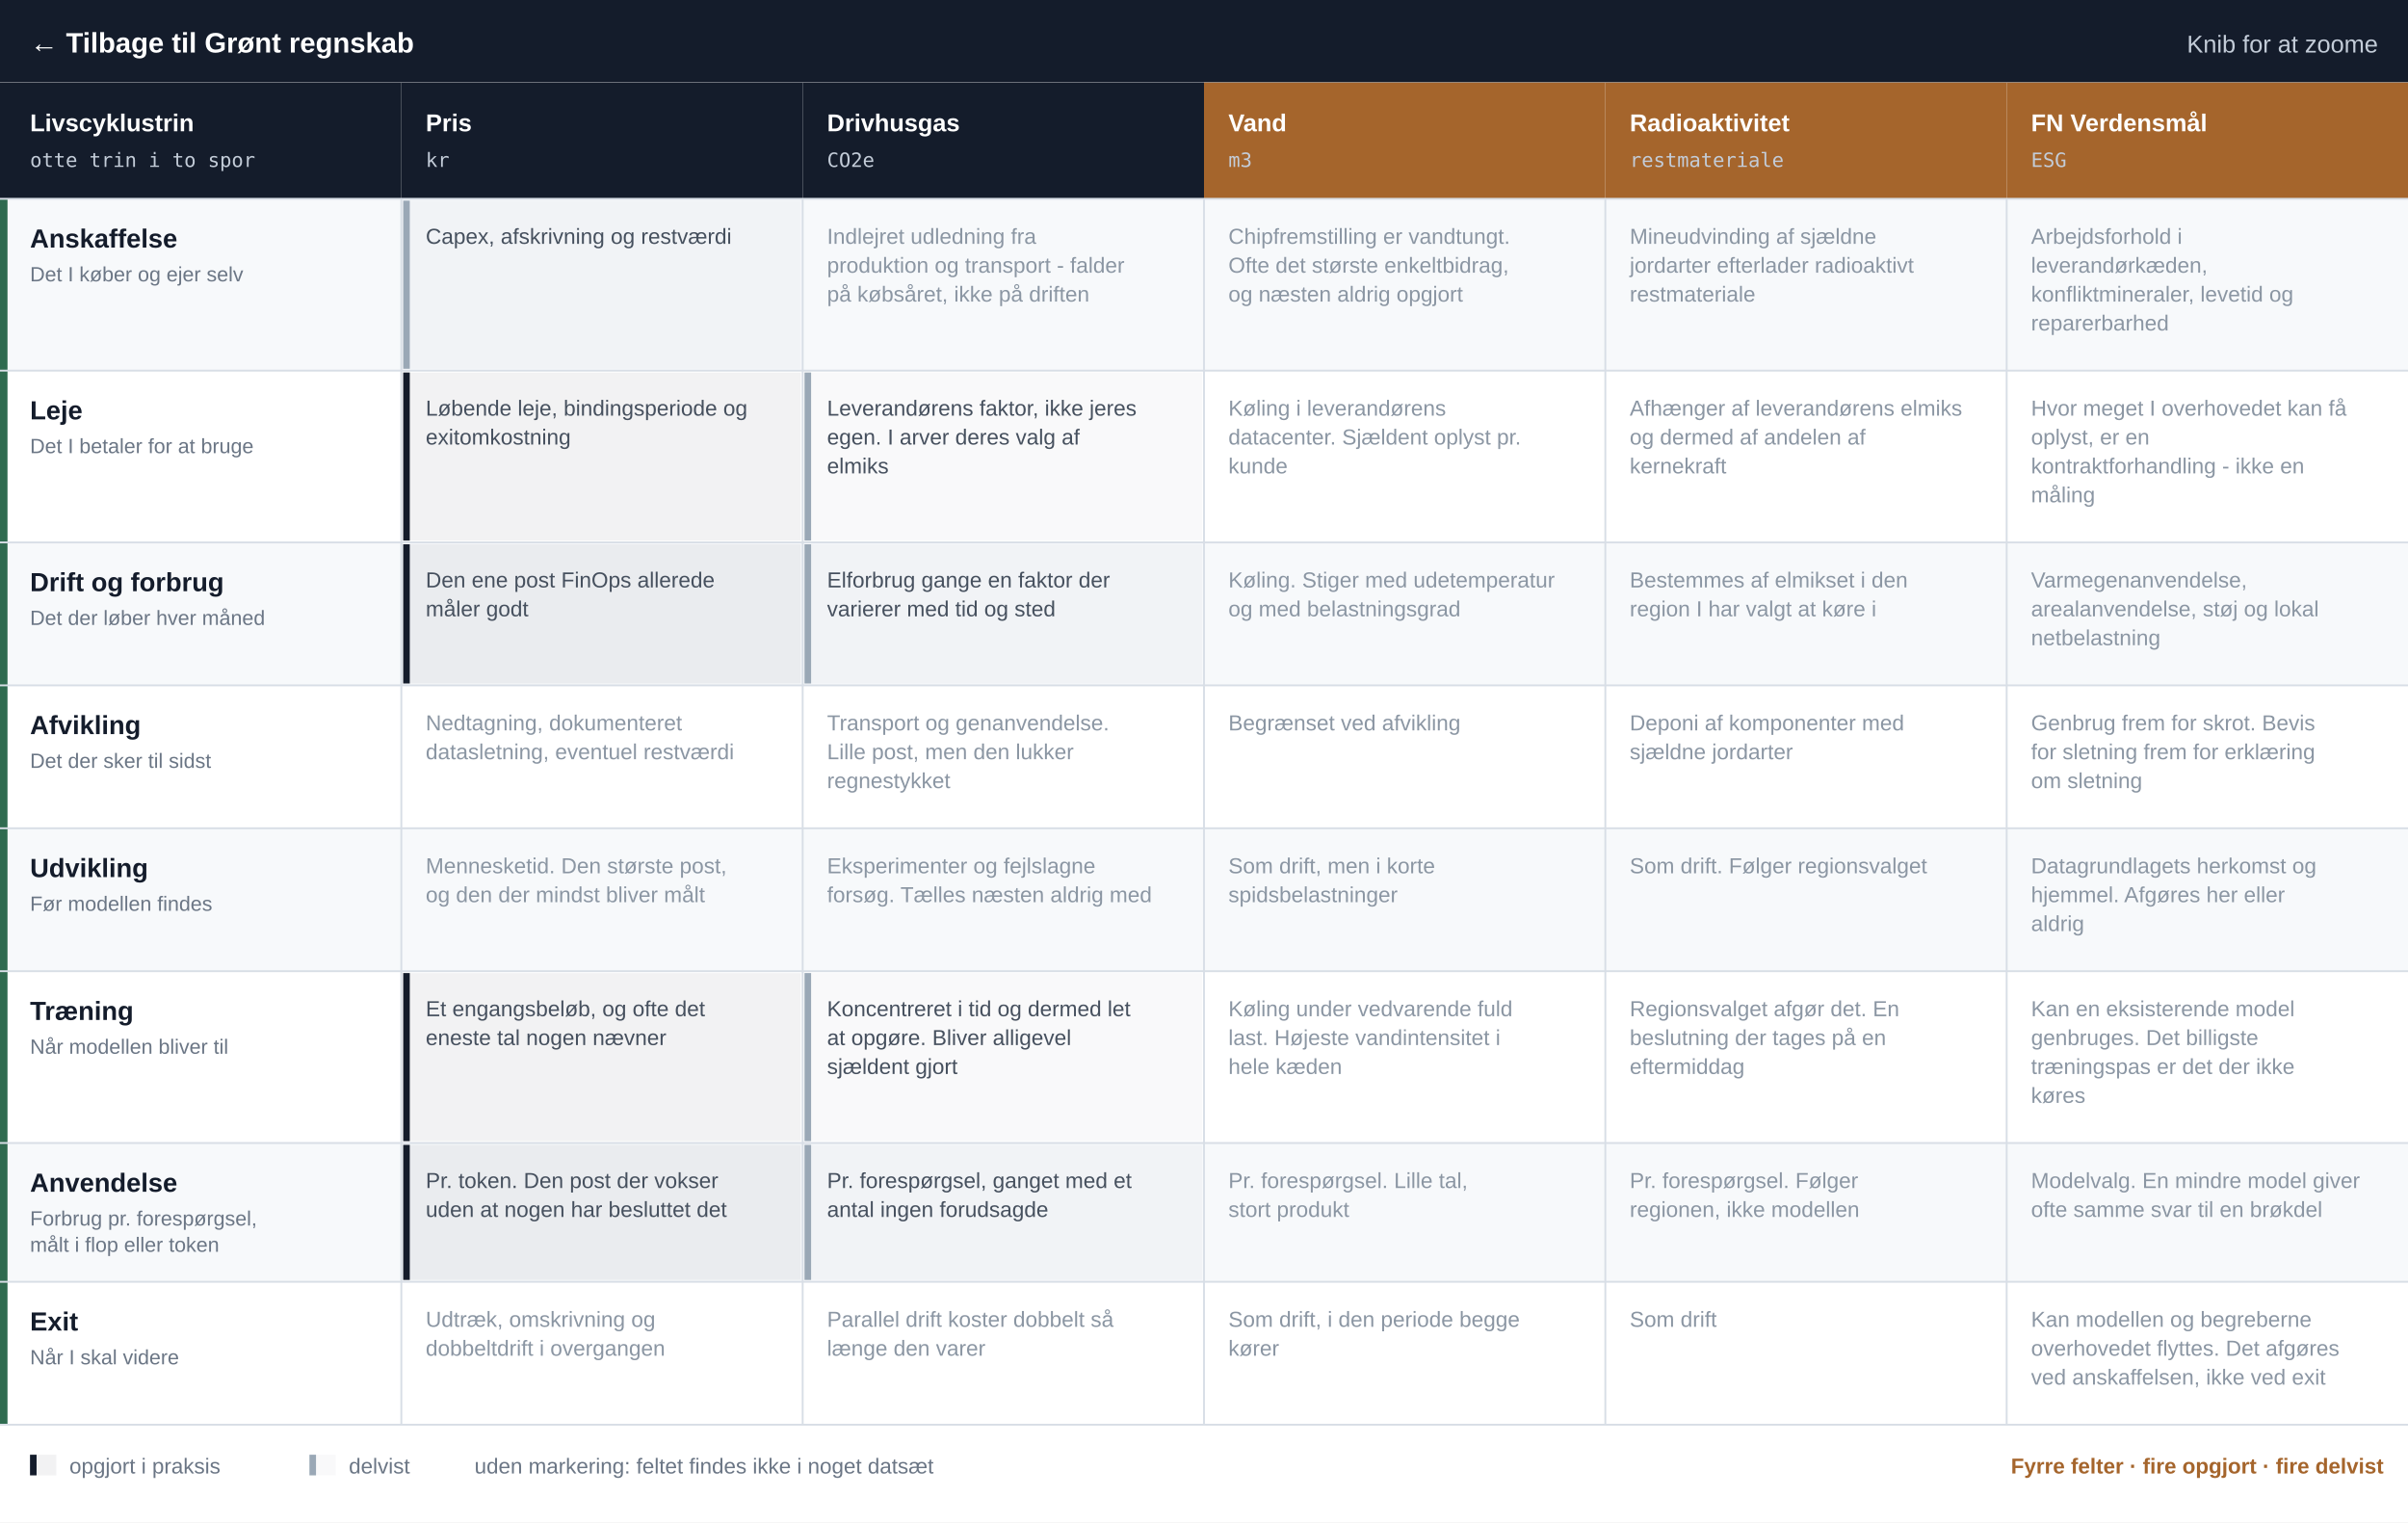
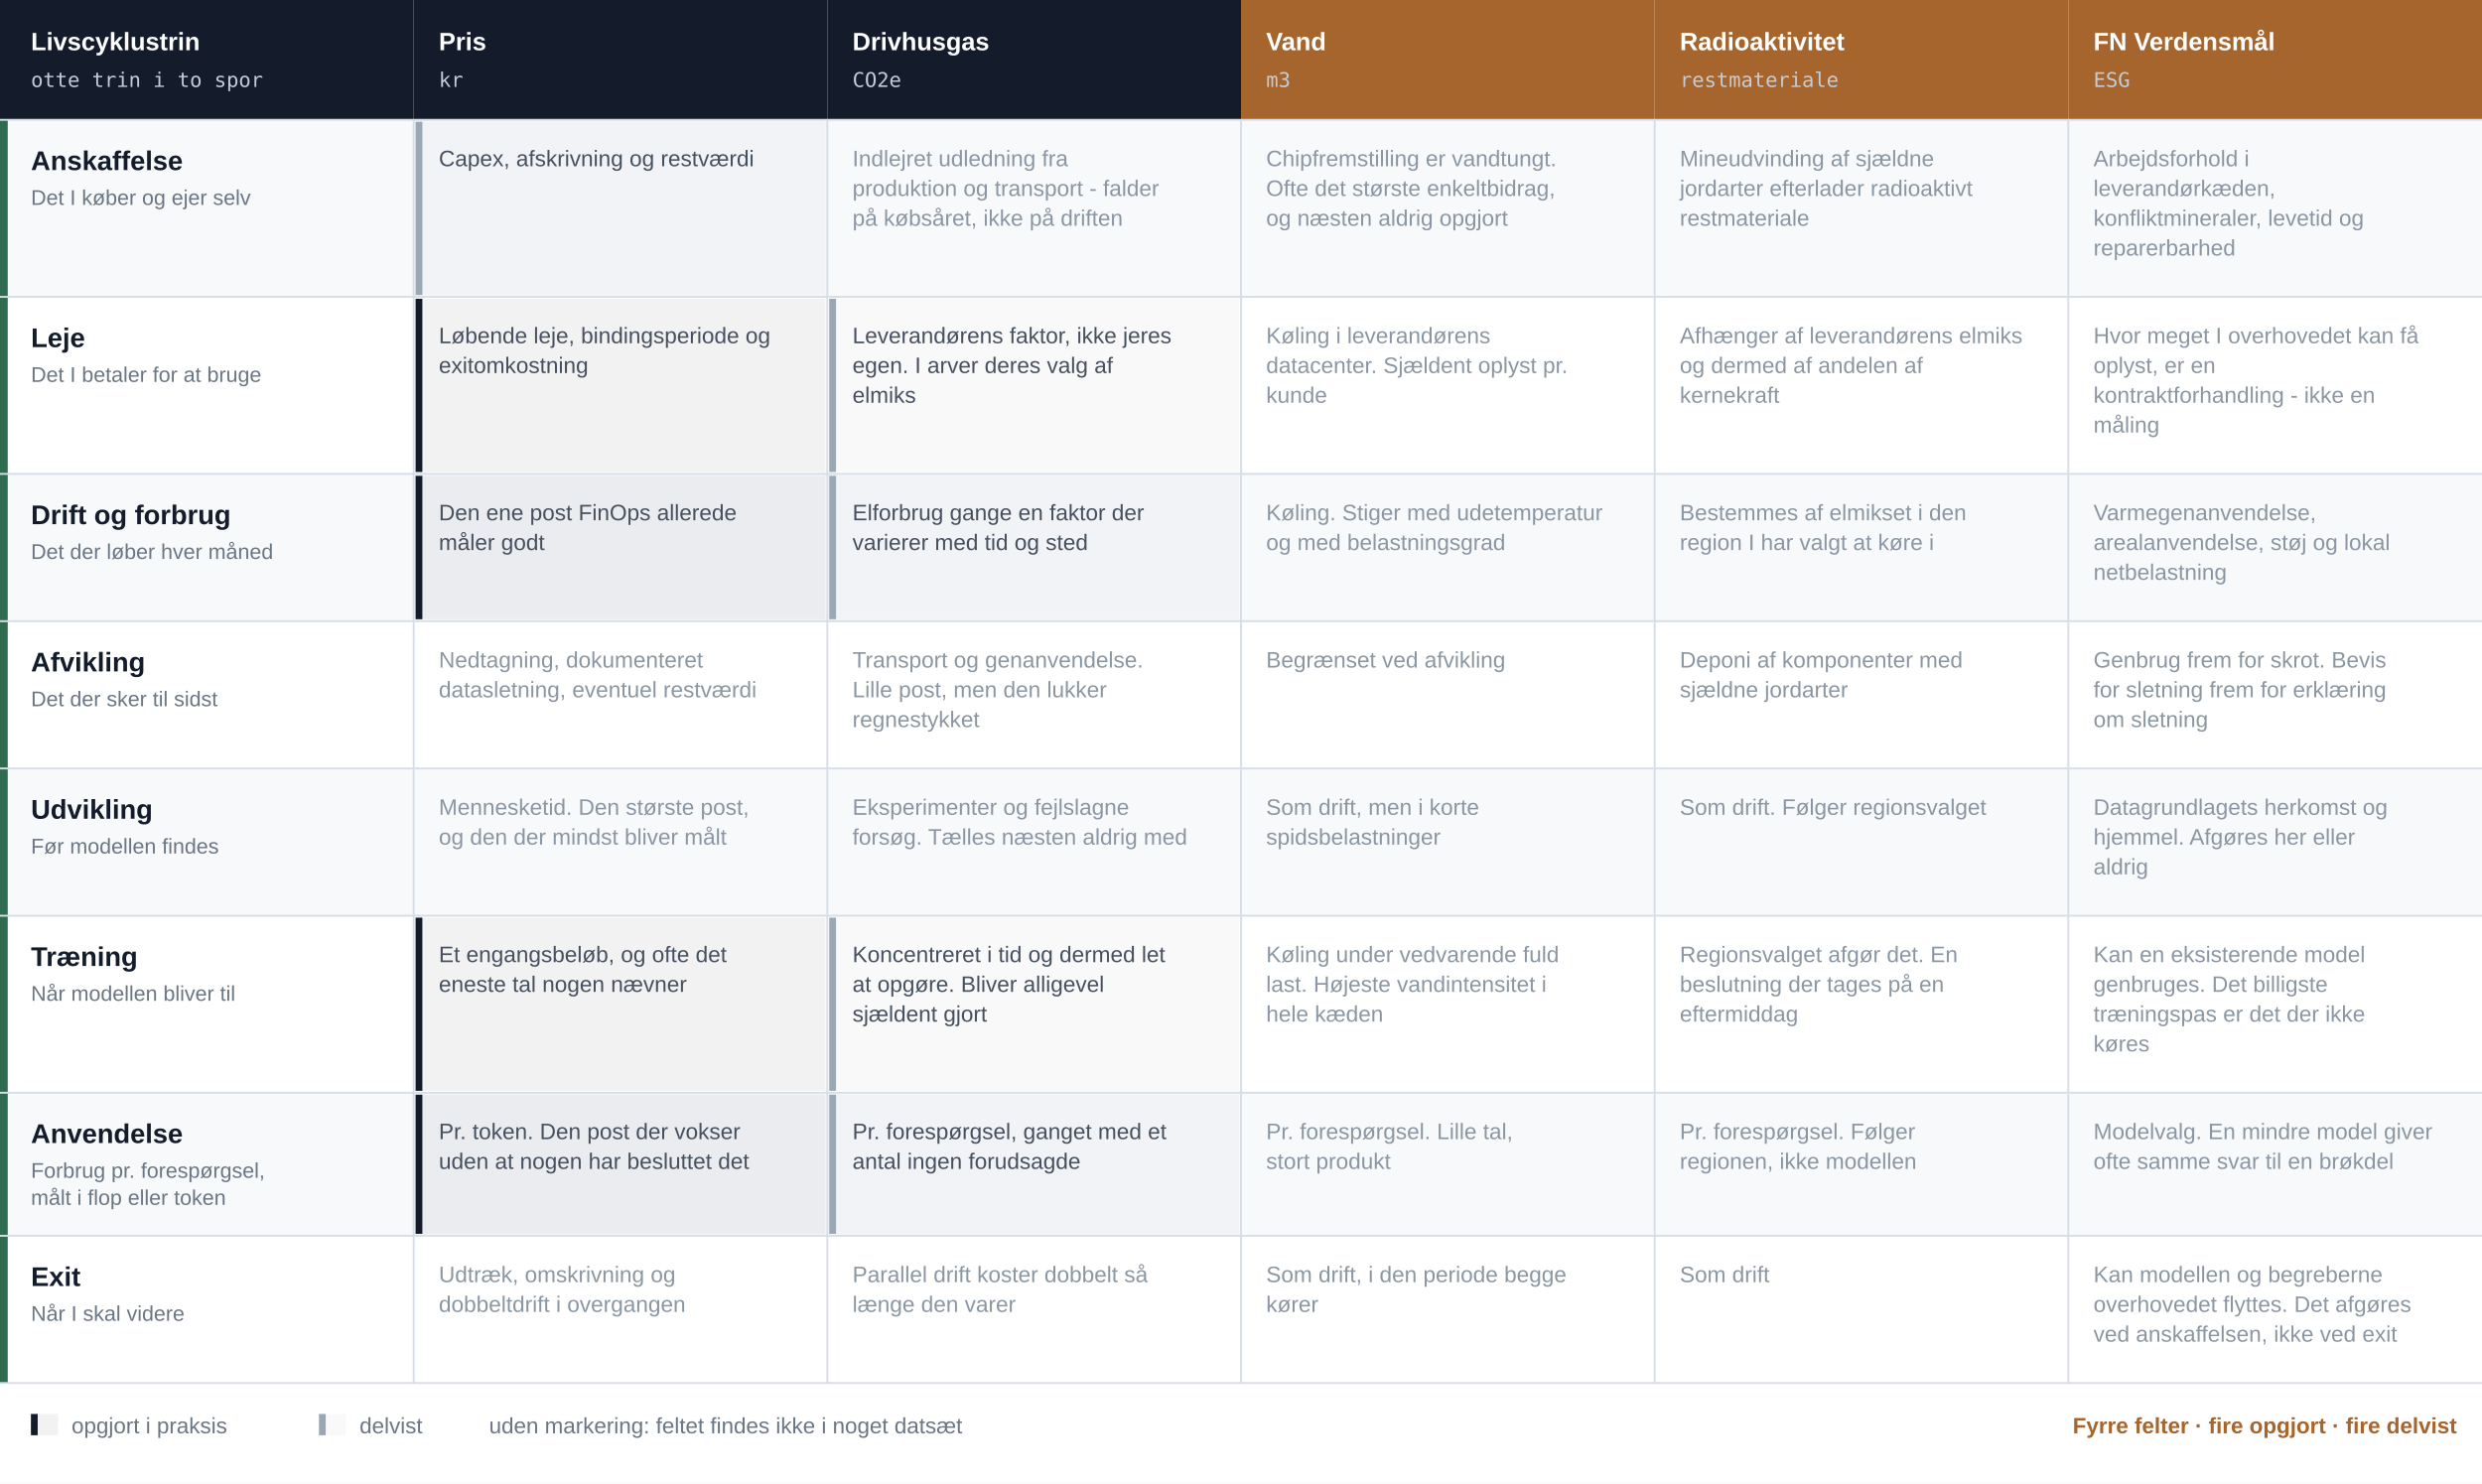
- <svg xmlns="http://www.w3.org/2000/svg" viewBox="0 0 1284 811.6" width="1284" height="811.6" role="img" aria-labelledby="lmT lmD" class="livsmatrix">
+ <svg xmlns="http://www.w3.org/2000/svg" viewBox="0 0 1284 767.6" width="1284" height="767.6" role="img" aria-labelledby="lmT lmD" class="livsmatrix">
  <style>
    .livsmatrix .mh{font-family:"Archivo",Arial,sans-serif;font-size:13px;font-weight:700;fill:#FFFFFF}
    .livsmatrix .mhe{font-family:ui-monospace,Menlo,monospace;font-size:10.5px;fill:#C3CCD8}
    .livsmatrix .mt{font-family:"Archivo",Arial,sans-serif;font-size:14px;font-weight:700;fill:#141C2B}
    .livsmatrix .mu{font-family:"Archivo",Arial,sans-serif;font-size:11px;fill:#6B7685}
    .livsmatrix .mc{font-family:"Archivo",Arial,sans-serif;font-size:11.6px;fill:#46505E}
    .livsmatrix .mcm{font-family:"Archivo",Arial,sans-serif;font-size:11.6px;fill:#8B96A3}
    .livsmatrix .mf{font-family:"Archivo",Arial,sans-serif;font-size:11.5px;fill:#6B7685}
    .livsmatrix .mfb{font-family:"Archivo",Arial,sans-serif;font-size:11.5px;font-weight:700;fill:#A5652C}
  </style>
-   <rect x="0" y="0" width="1284.0" height="811.6" fill="#FFFFFF" />
-   <a href="index.html#groent">
-     <rect x="0" y="0" width="1284.0" height="44" fill="#141C2B" />
-     <text x="16" y="28" font-family="Archivo,Arial,sans-serif" font-size="15" font-weight="700" fill="#FFFFFF">← Tilbage til Grønt regnskab</text>
-     <text x="1268.0" y="28" text-anchor="end" font-family="Archivo,Arial,sans-serif" font-size="13" fill="#C3CCD8">Knib for at zoome</text>
-   </a>
-   <g transform="translate(0,44)">
-     <rect x="0" y="0" width="1284" height="767.6" fill="#FFFFFF" />
-     <rect x="0" y="0" width="214" height="62" fill="#141C2B" />
-     <text class="mh" x="16" y="26">Livscyklustrin</text>
-     <text class="mhe" x="16" y="45">otte trin i to spor</text>
-     <rect x="214" y="0" width="214" height="62" fill="#141C2B" />
-     <text class="mh" x="227" y="26">Pris</text>
-     <text class="mhe" x="227" y="45">kr</text>
-     <rect x="428" y="0" width="214" height="62" fill="#141C2B" />
-     <text class="mh" x="441" y="26">Drivhusgas</text>
-     <text class="mhe" x="441" y="45">CO2e</text>
-     <rect x="642" y="0" width="214" height="62" fill="#A5652C" />
-     <text class="mh" x="655" y="26">Vand</text>
-     <text class="mhe" x="655" y="45">m3</text>
-     <rect x="856" y="0" width="214" height="62" fill="#A5652C" />
-     <text class="mh" x="869" y="26">Radioaktivitet</text>
-     <text class="mhe" x="869" y="45">restmateriale</text>
-     <rect x="1070" y="0" width="214" height="62" fill="#A5652C" />
-     <text class="mh" x="1083" y="26">FN Verdensmål</text>
-     <text class="mhe" x="1083" y="45">ESG</text>
-     <rect x="0" y="62" width="1284" height="91.6" fill="#F7F9FB" />
-     <rect x="0" y="62" width="4" height="91.6" fill="#2F6B4F" />
-     <line x1="0" y1="62" x2="1284" y2="62" stroke="#D8DEE6" />
-     <text class="mt" x="16" y="88">Anskaffelse</text>
-     <text class="mu" x="16" y="106">Det I køber og ejer selv</text>
-     <line x1="214" y1="62" x2="214" y2="153.6" stroke="#D8DEE6" />
-     <rect x="215" y="63" width="212" height="89.6" fill="#141C2B" fill-opacity=".025" />
-     <rect x="215" y="63" width="3.5" height="89.6" fill="#9AA8B6" />
-     <text class="mc" x="227" y="86.0">Capex, afskrivning og restværdi</text>
-     <line x1="428" y1="62" x2="428" y2="153.6" stroke="#D8DEE6" />
-     <text class="mcm" x="441" y="86.0">Indlejret udledning fra</text>
-     <text class="mcm" x="441" y="101.4">produktion og transport - falder</text>
-     <text class="mcm" x="441" y="116.8">på købsåret, ikke på driften</text>
-     <line x1="642" y1="62" x2="642" y2="153.6" stroke="#D8DEE6" />
-     <text class="mcm" x="655" y="86.0">Chipfremstilling er vandtungt.</text>
-     <text class="mcm" x="655" y="101.4">Ofte det største enkeltbidrag,</text>
-     <text class="mcm" x="655" y="116.8">og næsten aldrig opgjort</text>
-     <line x1="856" y1="62" x2="856" y2="153.6" stroke="#D8DEE6" />
-     <text class="mcm" x="869" y="86.0">Mineudvinding af sjældne</text>
-     <text class="mcm" x="869" y="101.4">jordarter efterlader radioaktivt</text>
-     <text class="mcm" x="869" y="116.8">restmateriale</text>
-     <line x1="1070" y1="62" x2="1070" y2="153.6" stroke="#D8DEE6" />
-     <text class="mcm" x="1083" y="86.0">Arbejdsforhold i</text>
-     <text class="mcm" x="1083" y="101.4">leverandørkæden,</text>
-     <text class="mcm" x="1083" y="116.8">konfliktmineraler, levetid og</text>
-     <text class="mcm" x="1083" y="132.2">reparerbarhed</text>
-     <rect x="0" y="153.6" width="1284" height="91.6" fill="#FFFFFF" />
-     <rect x="0" y="153.6" width="4" height="91.6" fill="#2F6B4F" />
-     <line x1="0" y1="153.6" x2="1284" y2="153.6" stroke="#D8DEE6" />
-     <text class="mt" x="16" y="179.6">Leje</text>
-     <text class="mu" x="16" y="197.6">Det I betaler for at bruge</text>
-     <line x1="214" y1="153.6" x2="214" y2="245.2" stroke="#D8DEE6" />
-     <rect x="215" y="154.6" width="212" height="89.6" fill="#141C2B" fill-opacity=".055" />
-     <rect x="215" y="154.6" width="3.5" height="89.6" fill="#141C2B" />
-     <text class="mc" x="227" y="177.6">Løbende leje, bindingsperiode og</text>
-     <text class="mc" x="227" y="193.0">exitomkostning</text>
-     <line x1="428" y1="153.6" x2="428" y2="245.2" stroke="#D8DEE6" />
-     <rect x="429" y="154.6" width="212" height="89.6" fill="#141C2B" fill-opacity=".025" />
-     <rect x="429" y="154.6" width="3.5" height="89.6" fill="#9AA8B6" />
-     <text class="mc" x="441" y="177.6">Leverandørens faktor, ikke jeres</text>
-     <text class="mc" x="441" y="193.0">egen. I arver deres valg af</text>
-     <text class="mc" x="441" y="208.4">elmiks</text>
-     <line x1="642" y1="153.6" x2="642" y2="245.2" stroke="#D8DEE6" />
-     <text class="mcm" x="655" y="177.6">Køling i leverandørens</text>
-     <text class="mcm" x="655" y="193.0">datacenter. Sjældent oplyst pr.</text>
-     <text class="mcm" x="655" y="208.4">kunde</text>
-     <line x1="856" y1="153.6" x2="856" y2="245.2" stroke="#D8DEE6" />
-     <text class="mcm" x="869" y="177.6">Afhænger af leverandørens elmiks</text>
-     <text class="mcm" x="869" y="193.0">og dermed af andelen af</text>
-     <text class="mcm" x="869" y="208.4">kernekraft</text>
-     <line x1="1070" y1="153.6" x2="1070" y2="245.2" stroke="#D8DEE6" />
-     <text class="mcm" x="1083" y="177.6">Hvor meget I overhovedet kan få</text>
-     <text class="mcm" x="1083" y="193.0">oplyst, er en</text>
-     <text class="mcm" x="1083" y="208.4">kontraktforhandling - ikke en</text>
-     <text class="mcm" x="1083" y="223.8">måling</text>
-     <rect x="0" y="245.2" width="1284" height="76.2" fill="#F7F9FB" />
-     <rect x="0" y="245.2" width="4" height="76.2" fill="#2F6B4F" />
-     <line x1="0" y1="245.2" x2="1284" y2="245.2" stroke="#D8DEE6" />
-     <text class="mt" x="16" y="271.2">Drift og forbrug</text>
-     <text class="mu" x="16" y="289.2">Det der løber hver måned</text>
-     <line x1="214" y1="245.2" x2="214" y2="321.4" stroke="#D8DEE6" />
-     <rect x="215" y="246.2" width="212" height="74.2" fill="#141C2B" fill-opacity=".055" />
-     <rect x="215" y="246.2" width="3.5" height="74.2" fill="#141C2B" />
-     <text class="mc" x="227" y="269.2">Den ene post FinOps allerede</text>
-     <text class="mc" x="227" y="284.6">måler godt</text>
-     <line x1="428" y1="245.2" x2="428" y2="321.4" stroke="#D8DEE6" />
-     <rect x="429" y="246.2" width="212" height="74.2" fill="#141C2B" fill-opacity=".025" />
-     <rect x="429" y="246.2" width="3.5" height="74.2" fill="#9AA8B6" />
-     <text class="mc" x="441" y="269.2">Elforbrug gange en faktor der</text>
-     <text class="mc" x="441" y="284.6">varierer med tid og sted</text>
-     <line x1="642" y1="245.2" x2="642" y2="321.4" stroke="#D8DEE6" />
-     <text class="mcm" x="655" y="269.2">Køling. Stiger med udetemperatur</text>
-     <text class="mcm" x="655" y="284.6">og med belastningsgrad</text>
-     <line x1="856" y1="245.2" x2="856" y2="321.4" stroke="#D8DEE6" />
-     <text class="mcm" x="869" y="269.2">Bestemmes af elmikset i den</text>
-     <text class="mcm" x="869" y="284.6">region I har valgt at køre i</text>
-     <line x1="1070" y1="245.2" x2="1070" y2="321.4" stroke="#D8DEE6" />
-     <text class="mcm" x="1083" y="269.2">Varmegenanvendelse,</text>
-     <text class="mcm" x="1083" y="284.6">arealanvendelse, støj og lokal</text>
-     <text class="mcm" x="1083" y="300.0">netbelastning</text>
-     <rect x="0" y="321.4" width="1284" height="76.2" fill="#FFFFFF" />
-     <rect x="0" y="321.4" width="4" height="76.2" fill="#2F6B4F" />
-     <line x1="0" y1="321.4" x2="1284" y2="321.4" stroke="#D8DEE6" />
-     <text class="mt" x="16" y="347.4">Afvikling</text>
-     <text class="mu" x="16" y="365.4">Det der sker til sidst</text>
-     <line x1="214" y1="321.4" x2="214" y2="397.6" stroke="#D8DEE6" />
-     <text class="mcm" x="227" y="345.4">Nedtagning, dokumenteret</text>
-     <text class="mcm" x="227" y="360.8">datasletning, eventuel restværdi</text>
-     <line x1="428" y1="321.4" x2="428" y2="397.6" stroke="#D8DEE6" />
-     <text class="mcm" x="441" y="345.4">Transport og genanvendelse.</text>
-     <text class="mcm" x="441" y="360.8">Lille post, men den lukker</text>
-     <text class="mcm" x="441" y="376.2">regnestykket</text>
-     <line x1="642" y1="321.4" x2="642" y2="397.6" stroke="#D8DEE6" />
-     <text class="mcm" x="655" y="345.4">Begrænset ved afvikling</text>
-     <line x1="856" y1="321.4" x2="856" y2="397.6" stroke="#D8DEE6" />
-     <text class="mcm" x="869" y="345.4">Deponi af komponenter med</text>
-     <text class="mcm" x="869" y="360.8">sjældne jordarter</text>
-     <line x1="1070" y1="321.4" x2="1070" y2="397.6" stroke="#D8DEE6" />
-     <text class="mcm" x="1083" y="345.4">Genbrug frem for skrot. Bevis</text>
-     <text class="mcm" x="1083" y="360.8">for sletning frem for erklæring</text>
-     <text class="mcm" x="1083" y="376.2">om sletning</text>
-     <rect x="0" y="397.6" width="1284" height="76.2" fill="#F7F9FB" />
-     <rect x="0" y="397.6" width="4" height="76.2" fill="#2F6B4F" />
-     <line x1="0" y1="397.6" x2="1284" y2="397.6" stroke="#D8DEE6" />
-     <text class="mt" x="16" y="423.6">Udvikling</text>
-     <text class="mu" x="16" y="441.6">Før modellen findes</text>
-     <line x1="214" y1="397.6" x2="214" y2="473.8" stroke="#D8DEE6" />
-     <text class="mcm" x="227" y="421.6">Mennesketid. Den største post,</text>
-     <text class="mcm" x="227" y="437">og den der mindst bliver målt</text>
-     <line x1="428" y1="397.6" x2="428" y2="473.8" stroke="#D8DEE6" />
-     <text class="mcm" x="441" y="421.6">Eksperimenter og fejlslagne</text>
-     <text class="mcm" x="441" y="437">forsøg. Tælles næsten aldrig med</text>
-     <line x1="642" y1="397.6" x2="642" y2="473.8" stroke="#D8DEE6" />
-     <text class="mcm" x="655" y="421.6">Som drift, men i korte</text>
-     <text class="mcm" x="655" y="437">spidsbelastninger</text>
-     <line x1="856" y1="397.6" x2="856" y2="473.8" stroke="#D8DEE6" />
-     <text class="mcm" x="869" y="421.6">Som drift. Følger regionsvalget</text>
-     <line x1="1070" y1="397.6" x2="1070" y2="473.8" stroke="#D8DEE6" />
-     <text class="mcm" x="1083" y="421.6">Datagrundlagets herkomst og</text>
-     <text class="mcm" x="1083" y="437">hjemmel. Afgøres her eller</text>
-     <text class="mcm" x="1083" y="452.4">aldrig</text>
-     <rect x="0" y="473.8" width="1284" height="91.6" fill="#FFFFFF" />
-     <rect x="0" y="473.8" width="4" height="91.6" fill="#2F6B4F" />
-     <line x1="0" y1="473.8" x2="1284" y2="473.8" stroke="#D8DEE6" />
-     <text class="mt" x="16" y="499.8">Træning</text>
-     <text class="mu" x="16" y="517.8">Når modellen bliver til</text>
-     <line x1="214" y1="473.8" x2="214" y2="565.4" stroke="#D8DEE6" />
-     <rect x="215" y="474.8" width="212" height="89.6" fill="#141C2B" fill-opacity=".055" />
-     <rect x="215" y="474.8" width="3.5" height="89.6" fill="#141C2B" />
-     <text class="mc" x="227" y="497.8">Et engangsbeløb, og ofte det</text>
-     <text class="mc" x="227" y="513.2">eneste tal nogen nævner</text>
-     <line x1="428" y1="473.8" x2="428" y2="565.4" stroke="#D8DEE6" />
-     <rect x="429" y="474.8" width="212" height="89.6" fill="#141C2B" fill-opacity=".025" />
-     <rect x="429" y="474.8" width="3.5" height="89.6" fill="#9AA8B6" />
-     <text class="mc" x="441" y="497.8">Koncentreret i tid og dermed let</text>
-     <text class="mc" x="441" y="513.2">at opgøre. Bliver alligevel</text>
-     <text class="mc" x="441" y="528.6">sjældent gjort</text>
-     <line x1="642" y1="473.8" x2="642" y2="565.4" stroke="#D8DEE6" />
-     <text class="mcm" x="655" y="497.8">Køling under vedvarende fuld</text>
-     <text class="mcm" x="655" y="513.2">last. Højeste vandintensitet i</text>
-     <text class="mcm" x="655" y="528.6">hele kæden</text>
-     <line x1="856" y1="473.8" x2="856" y2="565.4" stroke="#D8DEE6" />
-     <text class="mcm" x="869" y="497.8">Regionsvalget afgør det. En</text>
-     <text class="mcm" x="869" y="513.2">beslutning der tages på en</text>
-     <text class="mcm" x="869" y="528.6">eftermiddag</text>
-     <line x1="1070" y1="473.8" x2="1070" y2="565.4" stroke="#D8DEE6" />
-     <text class="mcm" x="1083" y="497.8">Kan en eksisterende model</text>
-     <text class="mcm" x="1083" y="513.2">genbruges. Det billigste</text>
-     <text class="mcm" x="1083" y="528.6">træningspas er det der ikke</text>
-     <text class="mcm" x="1083" y="544.0">køres</text>
-     <rect x="0" y="565.4" width="1284" height="74" fill="#F7F9FB" />
-     <rect x="0" y="565.4" width="4" height="74" fill="#2F6B4F" />
-     <line x1="0" y1="565.4" x2="1284" y2="565.4" stroke="#D8DEE6" />
-     <text class="mt" x="16" y="591.4">Anvendelse</text>
-     <text class="mu" x="16" y="609.4">Forbrug pr. forespørgsel,</text>
-     <text class="mu" x="16" y="623.4">målt i flop eller token</text>
-     <line x1="214" y1="565.4" x2="214" y2="639.4" stroke="#D8DEE6" />
-     <rect x="215" y="566.4" width="212" height="72" fill="#141C2B" fill-opacity=".055" />
-     <rect x="215" y="566.4" width="3.5" height="72" fill="#141C2B" />
-     <text class="mc" x="227" y="589.4">Pr. token. Den post der vokser</text>
-     <text class="mc" x="227" y="604.8">uden at nogen har besluttet det</text>
-     <line x1="428" y1="565.4" x2="428" y2="639.4" stroke="#D8DEE6" />
-     <rect x="429" y="566.4" width="212" height="72" fill="#141C2B" fill-opacity=".025" />
-     <rect x="429" y="566.4" width="3.5" height="72" fill="#9AA8B6" />
-     <text class="mc" x="441" y="589.4">Pr. forespørgsel, ganget med et</text>
-     <text class="mc" x="441" y="604.8">antal ingen forudsagde</text>
-     <line x1="642" y1="565.4" x2="642" y2="639.4" stroke="#D8DEE6" />
-     <text class="mcm" x="655" y="589.4">Pr. forespørgsel. Lille tal,</text>
-     <text class="mcm" x="655" y="604.8">stort produkt</text>
-     <line x1="856" y1="565.4" x2="856" y2="639.4" stroke="#D8DEE6" />
-     <text class="mcm" x="869" y="589.4">Pr. forespørgsel. Følger</text>
-     <text class="mcm" x="869" y="604.8">regionen, ikke modellen</text>
-     <line x1="1070" y1="565.4" x2="1070" y2="639.4" stroke="#D8DEE6" />
-     <text class="mcm" x="1083" y="589.4">Modelvalg. En mindre model giver</text>
-     <text class="mcm" x="1083" y="604.8">ofte samme svar til en brøkdel</text>
-     <rect x="0" y="639.4" width="1284" height="76.2" fill="#FFFFFF" />
-     <rect x="0" y="639.4" width="4" height="76.2" fill="#2F6B4F" />
-     <line x1="0" y1="639.4" x2="1284" y2="639.4" stroke="#D8DEE6" />
-     <text class="mt" x="16" y="665.4">Exit</text>
-     <text class="mu" x="16" y="683.4">Når I skal videre</text>
-     <line x1="214" y1="639.4" x2="214" y2="715.6" stroke="#D8DEE6" />
-     <text class="mcm" x="227" y="663.4">Udtræk, omskrivning og</text>
-     <text class="mcm" x="227" y="678.8">dobbeltdrift i overgangen</text>
-     <line x1="428" y1="639.4" x2="428" y2="715.6" stroke="#D8DEE6" />
-     <text class="mcm" x="441" y="663.4">Parallel drift koster dobbelt så</text>
-     <text class="mcm" x="441" y="678.8">længe den varer</text>
-     <line x1="642" y1="639.4" x2="642" y2="715.6" stroke="#D8DEE6" />
-     <text class="mcm" x="655" y="663.4">Som drift, i den periode begge</text>
-     <text class="mcm" x="655" y="678.8">kører</text>
-     <line x1="856" y1="639.4" x2="856" y2="715.6" stroke="#D8DEE6" />
-     <text class="mcm" x="869" y="663.4">Som drift</text>
-     <line x1="1070" y1="639.4" x2="1070" y2="715.6" stroke="#D8DEE6" />
-     <text class="mcm" x="1083" y="663.4">Kan modellen og begreberne</text>
-     <text class="mcm" x="1083" y="678.8">overhovedet flyttes. Det afgøres</text>
-     <text class="mcm" x="1083" y="694.2">ved anskaffelsen, ikke ved exit</text>
-     <line x1="0" y1="715.6" x2="1284" y2="715.6" stroke="#D8DEE6" />
-     <rect x="16" y="731.6" width="14" height="11" fill="#141C2B" fill-opacity=".055" />
-     <rect x="16" y="731.6" width="3.5" height="11" fill="#141C2B" />
-     <text class="mf" x="37" y="741.6">opgjort i praksis</text>
-     <rect x="165" y="731.6" width="14" height="11" fill="#141C2B" fill-opacity=".025" />
-     <rect x="165" y="731.6" width="3.5" height="11" fill="#9AA8B6" />
-     <text class="mf" x="186" y="741.6">delvist</text>
-     <text class="mf" x="253" y="741.6">uden markering: feltet findes ikke i noget datsæt</text>
-     <text class="mfb" x="1271" y="741.6" text-anchor="end">Fyrre felter · fire opgjort · fire delvist</text>
-   </g>
+   <rect x="0" y="0" width="1284" height="767.6" fill="#FFFFFF" />
+   <rect x="0" y="0" width="214" height="62" fill="#141C2B" />
+   <text class="mh" x="16" y="26">Livscyklustrin</text>
+   <text class="mhe" x="16" y="45">otte trin i to spor</text>
+   <rect x="214" y="0" width="214" height="62" fill="#141C2B" />
+   <text class="mh" x="227" y="26">Pris</text>
+   <text class="mhe" x="227" y="45">kr</text>
+   <rect x="428" y="0" width="214" height="62" fill="#141C2B" />
+   <text class="mh" x="441" y="26">Drivhusgas</text>
+   <text class="mhe" x="441" y="45">CO2e</text>
+   <rect x="642" y="0" width="214" height="62" fill="#A5652C" />
+   <text class="mh" x="655" y="26">Vand</text>
+   <text class="mhe" x="655" y="45">m3</text>
+   <rect x="856" y="0" width="214" height="62" fill="#A5652C" />
+   <text class="mh" x="869" y="26">Radioaktivitet</text>
+   <text class="mhe" x="869" y="45">restmateriale</text>
+   <rect x="1070" y="0" width="214" height="62" fill="#A5652C" />
+   <text class="mh" x="1083" y="26">FN Verdensmål</text>
+   <text class="mhe" x="1083" y="45">ESG</text>
+   <rect x="0" y="62" width="1284" height="91.6" fill="#F7F9FB" />
+   <rect x="0" y="62" width="4" height="91.6" fill="#2F6B4F" />
+   <line x1="0" y1="62" x2="1284" y2="62" stroke="#D8DEE6" />
+   <text class="mt" x="16" y="88">Anskaffelse</text>
+   <text class="mu" x="16" y="106">Det I køber og ejer selv</text>
+   <line x1="214" y1="62" x2="214" y2="153.6" stroke="#D8DEE6" />
+   <rect x="215" y="63" width="212" height="89.6" fill="#141C2B" fill-opacity=".025" />
+   <rect x="215" y="63" width="3.5" height="89.6" fill="#9AA8B6" />
+   <text class="mc" x="227" y="86.0">Capex, afskrivning og restværdi</text>
+   <line x1="428" y1="62" x2="428" y2="153.6" stroke="#D8DEE6" />
+   <text class="mcm" x="441" y="86.0">Indlejret udledning fra</text>
+   <text class="mcm" x="441" y="101.4">produktion og transport - falder</text>
+   <text class="mcm" x="441" y="116.8">på købsåret, ikke på driften</text>
+   <line x1="642" y1="62" x2="642" y2="153.6" stroke="#D8DEE6" />
+   <text class="mcm" x="655" y="86.0">Chipfremstilling er vandtungt.</text>
+   <text class="mcm" x="655" y="101.4">Ofte det største enkeltbidrag,</text>
+   <text class="mcm" x="655" y="116.8">og næsten aldrig opgjort</text>
+   <line x1="856" y1="62" x2="856" y2="153.6" stroke="#D8DEE6" />
+   <text class="mcm" x="869" y="86.0">Mineudvinding af sjældne</text>
+   <text class="mcm" x="869" y="101.4">jordarter efterlader radioaktivt</text>
+   <text class="mcm" x="869" y="116.8">restmateriale</text>
+   <line x1="1070" y1="62" x2="1070" y2="153.6" stroke="#D8DEE6" />
+   <text class="mcm" x="1083" y="86.0">Arbejdsforhold i</text>
+   <text class="mcm" x="1083" y="101.4">leverandørkæden,</text>
+   <text class="mcm" x="1083" y="116.8">konfliktmineraler, levetid og</text>
+   <text class="mcm" x="1083" y="132.2">reparerbarhed</text>
+   <rect x="0" y="153.6" width="1284" height="91.6" fill="#FFFFFF" />
+   <rect x="0" y="153.6" width="4" height="91.6" fill="#2F6B4F" />
+   <line x1="0" y1="153.6" x2="1284" y2="153.6" stroke="#D8DEE6" />
+   <text class="mt" x="16" y="179.6">Leje</text>
+   <text class="mu" x="16" y="197.6">Det I betaler for at bruge</text>
+   <line x1="214" y1="153.6" x2="214" y2="245.2" stroke="#D8DEE6" />
+   <rect x="215" y="154.6" width="212" height="89.6" fill="#141C2B" fill-opacity=".055" />
+   <rect x="215" y="154.6" width="3.5" height="89.6" fill="#141C2B" />
+   <text class="mc" x="227" y="177.6">Løbende leje, bindingsperiode og</text>
+   <text class="mc" x="227" y="193.0">exitomkostning</text>
+   <line x1="428" y1="153.6" x2="428" y2="245.2" stroke="#D8DEE6" />
+   <rect x="429" y="154.6" width="212" height="89.6" fill="#141C2B" fill-opacity=".025" />
+   <rect x="429" y="154.6" width="3.5" height="89.6" fill="#9AA8B6" />
+   <text class="mc" x="441" y="177.6">Leverandørens faktor, ikke jeres</text>
+   <text class="mc" x="441" y="193.0">egen. I arver deres valg af</text>
+   <text class="mc" x="441" y="208.4">elmiks</text>
+   <line x1="642" y1="153.6" x2="642" y2="245.2" stroke="#D8DEE6" />
+   <text class="mcm" x="655" y="177.6">Køling i leverandørens</text>
+   <text class="mcm" x="655" y="193.0">datacenter. Sjældent oplyst pr.</text>
+   <text class="mcm" x="655" y="208.4">kunde</text>
+   <line x1="856" y1="153.6" x2="856" y2="245.2" stroke="#D8DEE6" />
+   <text class="mcm" x="869" y="177.6">Afhænger af leverandørens elmiks</text>
+   <text class="mcm" x="869" y="193.0">og dermed af andelen af</text>
+   <text class="mcm" x="869" y="208.4">kernekraft</text>
+   <line x1="1070" y1="153.6" x2="1070" y2="245.2" stroke="#D8DEE6" />
+   <text class="mcm" x="1083" y="177.6">Hvor meget I overhovedet kan få</text>
+   <text class="mcm" x="1083" y="193.0">oplyst, er en</text>
+   <text class="mcm" x="1083" y="208.4">kontraktforhandling - ikke en</text>
+   <text class="mcm" x="1083" y="223.8">måling</text>
+   <rect x="0" y="245.2" width="1284" height="76.2" fill="#F7F9FB" />
+   <rect x="0" y="245.2" width="4" height="76.2" fill="#2F6B4F" />
+   <line x1="0" y1="245.2" x2="1284" y2="245.2" stroke="#D8DEE6" />
+   <text class="mt" x="16" y="271.2">Drift og forbrug</text>
+   <text class="mu" x="16" y="289.2">Det der løber hver måned</text>
+   <line x1="214" y1="245.2" x2="214" y2="321.4" stroke="#D8DEE6" />
+   <rect x="215" y="246.2" width="212" height="74.2" fill="#141C2B" fill-opacity=".055" />
+   <rect x="215" y="246.2" width="3.5" height="74.2" fill="#141C2B" />
+   <text class="mc" x="227" y="269.2">Den ene post FinOps allerede</text>
+   <text class="mc" x="227" y="284.6">måler godt</text>
+   <line x1="428" y1="245.2" x2="428" y2="321.4" stroke="#D8DEE6" />
+   <rect x="429" y="246.2" width="212" height="74.2" fill="#141C2B" fill-opacity=".025" />
+   <rect x="429" y="246.2" width="3.5" height="74.2" fill="#9AA8B6" />
+   <text class="mc" x="441" y="269.2">Elforbrug gange en faktor der</text>
+   <text class="mc" x="441" y="284.6">varierer med tid og sted</text>
+   <line x1="642" y1="245.2" x2="642" y2="321.4" stroke="#D8DEE6" />
+   <text class="mcm" x="655" y="269.2">Køling. Stiger med udetemperatur</text>
+   <text class="mcm" x="655" y="284.6">og med belastningsgrad</text>
+   <line x1="856" y1="245.2" x2="856" y2="321.4" stroke="#D8DEE6" />
+   <text class="mcm" x="869" y="269.2">Bestemmes af elmikset i den</text>
+   <text class="mcm" x="869" y="284.6">region I har valgt at køre i</text>
+   <line x1="1070" y1="245.2" x2="1070" y2="321.4" stroke="#D8DEE6" />
+   <text class="mcm" x="1083" y="269.2">Varmegenanvendelse,</text>
+   <text class="mcm" x="1083" y="284.6">arealanvendelse, støj og lokal</text>
+   <text class="mcm" x="1083" y="300.0">netbelastning</text>
+   <rect x="0" y="321.4" width="1284" height="76.2" fill="#FFFFFF" />
+   <rect x="0" y="321.4" width="4" height="76.2" fill="#2F6B4F" />
+   <line x1="0" y1="321.4" x2="1284" y2="321.4" stroke="#D8DEE6" />
+   <text class="mt" x="16" y="347.4">Afvikling</text>
+   <text class="mu" x="16" y="365.4">Det der sker til sidst</text>
+   <line x1="214" y1="321.4" x2="214" y2="397.6" stroke="#D8DEE6" />
+   <text class="mcm" x="227" y="345.4">Nedtagning, dokumenteret</text>
+   <text class="mcm" x="227" y="360.8">datasletning, eventuel restværdi</text>
+   <line x1="428" y1="321.4" x2="428" y2="397.6" stroke="#D8DEE6" />
+   <text class="mcm" x="441" y="345.4">Transport og genanvendelse.</text>
+   <text class="mcm" x="441" y="360.8">Lille post, men den lukker</text>
+   <text class="mcm" x="441" y="376.2">regnestykket</text>
+   <line x1="642" y1="321.4" x2="642" y2="397.6" stroke="#D8DEE6" />
+   <text class="mcm" x="655" y="345.4">Begrænset ved afvikling</text>
+   <line x1="856" y1="321.4" x2="856" y2="397.6" stroke="#D8DEE6" />
+   <text class="mcm" x="869" y="345.4">Deponi af komponenter med</text>
+   <text class="mcm" x="869" y="360.8">sjældne jordarter</text>
+   <line x1="1070" y1="321.4" x2="1070" y2="397.6" stroke="#D8DEE6" />
+   <text class="mcm" x="1083" y="345.4">Genbrug frem for skrot. Bevis</text>
+   <text class="mcm" x="1083" y="360.8">for sletning frem for erklæring</text>
+   <text class="mcm" x="1083" y="376.2">om sletning</text>
+   <rect x="0" y="397.6" width="1284" height="76.2" fill="#F7F9FB" />
+   <rect x="0" y="397.6" width="4" height="76.2" fill="#2F6B4F" />
+   <line x1="0" y1="397.6" x2="1284" y2="397.6" stroke="#D8DEE6" />
+   <text class="mt" x="16" y="423.6">Udvikling</text>
+   <text class="mu" x="16" y="441.6">Før modellen findes</text>
+   <line x1="214" y1="397.6" x2="214" y2="473.8" stroke="#D8DEE6" />
+   <text class="mcm" x="227" y="421.6">Mennesketid. Den største post,</text>
+   <text class="mcm" x="227" y="437">og den der mindst bliver målt</text>
+   <line x1="428" y1="397.6" x2="428" y2="473.8" stroke="#D8DEE6" />
+   <text class="mcm" x="441" y="421.6">Eksperimenter og fejlslagne</text>
+   <text class="mcm" x="441" y="437">forsøg. Tælles næsten aldrig med</text>
+   <line x1="642" y1="397.6" x2="642" y2="473.8" stroke="#D8DEE6" />
+   <text class="mcm" x="655" y="421.6">Som drift, men i korte</text>
+   <text class="mcm" x="655" y="437">spidsbelastninger</text>
+   <line x1="856" y1="397.6" x2="856" y2="473.8" stroke="#D8DEE6" />
+   <text class="mcm" x="869" y="421.6">Som drift. Følger regionsvalget</text>
+   <line x1="1070" y1="397.6" x2="1070" y2="473.8" stroke="#D8DEE6" />
+   <text class="mcm" x="1083" y="421.6">Datagrundlagets herkomst og</text>
+   <text class="mcm" x="1083" y="437">hjemmel. Afgøres her eller</text>
+   <text class="mcm" x="1083" y="452.4">aldrig</text>
+   <rect x="0" y="473.8" width="1284" height="91.6" fill="#FFFFFF" />
+   <rect x="0" y="473.8" width="4" height="91.6" fill="#2F6B4F" />
+   <line x1="0" y1="473.8" x2="1284" y2="473.8" stroke="#D8DEE6" />
+   <text class="mt" x="16" y="499.8">Træning</text>
+   <text class="mu" x="16" y="517.8">Når modellen bliver til</text>
+   <line x1="214" y1="473.8" x2="214" y2="565.4" stroke="#D8DEE6" />
+   <rect x="215" y="474.8" width="212" height="89.6" fill="#141C2B" fill-opacity=".055" />
+   <rect x="215" y="474.8" width="3.5" height="89.6" fill="#141C2B" />
+   <text class="mc" x="227" y="497.8">Et engangsbeløb, og ofte det</text>
+   <text class="mc" x="227" y="513.2">eneste tal nogen nævner</text>
+   <line x1="428" y1="473.8" x2="428" y2="565.4" stroke="#D8DEE6" />
+   <rect x="429" y="474.8" width="212" height="89.6" fill="#141C2B" fill-opacity=".025" />
+   <rect x="429" y="474.8" width="3.5" height="89.6" fill="#9AA8B6" />
+   <text class="mc" x="441" y="497.8">Koncentreret i tid og dermed let</text>
+   <text class="mc" x="441" y="513.2">at opgøre. Bliver alligevel</text>
+   <text class="mc" x="441" y="528.6">sjældent gjort</text>
+   <line x1="642" y1="473.8" x2="642" y2="565.4" stroke="#D8DEE6" />
+   <text class="mcm" x="655" y="497.8">Køling under vedvarende fuld</text>
+   <text class="mcm" x="655" y="513.2">last. Højeste vandintensitet i</text>
+   <text class="mcm" x="655" y="528.6">hele kæden</text>
+   <line x1="856" y1="473.8" x2="856" y2="565.4" stroke="#D8DEE6" />
+   <text class="mcm" x="869" y="497.8">Regionsvalget afgør det. En</text>
+   <text class="mcm" x="869" y="513.2">beslutning der tages på en</text>
+   <text class="mcm" x="869" y="528.6">eftermiddag</text>
+   <line x1="1070" y1="473.8" x2="1070" y2="565.4" stroke="#D8DEE6" />
+   <text class="mcm" x="1083" y="497.8">Kan en eksisterende model</text>
+   <text class="mcm" x="1083" y="513.2">genbruges. Det billigste</text>
+   <text class="mcm" x="1083" y="528.6">træningspas er det der ikke</text>
+   <text class="mcm" x="1083" y="544.0">køres</text>
+   <rect x="0" y="565.4" width="1284" height="74" fill="#F7F9FB" />
+   <rect x="0" y="565.4" width="4" height="74" fill="#2F6B4F" />
+   <line x1="0" y1="565.4" x2="1284" y2="565.4" stroke="#D8DEE6" />
+   <text class="mt" x="16" y="591.4">Anvendelse</text>
+   <text class="mu" x="16" y="609.4">Forbrug pr. forespørgsel,</text>
+   <text class="mu" x="16" y="623.4">målt i flop eller token</text>
+   <line x1="214" y1="565.4" x2="214" y2="639.4" stroke="#D8DEE6" />
+   <rect x="215" y="566.4" width="212" height="72" fill="#141C2B" fill-opacity=".055" />
+   <rect x="215" y="566.4" width="3.5" height="72" fill="#141C2B" />
+   <text class="mc" x="227" y="589.4">Pr. token. Den post der vokser</text>
+   <text class="mc" x="227" y="604.8">uden at nogen har besluttet det</text>
+   <line x1="428" y1="565.4" x2="428" y2="639.4" stroke="#D8DEE6" />
+   <rect x="429" y="566.4" width="212" height="72" fill="#141C2B" fill-opacity=".025" />
+   <rect x="429" y="566.4" width="3.5" height="72" fill="#9AA8B6" />
+   <text class="mc" x="441" y="589.4">Pr. forespørgsel, ganget med et</text>
+   <text class="mc" x="441" y="604.8">antal ingen forudsagde</text>
+   <line x1="642" y1="565.4" x2="642" y2="639.4" stroke="#D8DEE6" />
+   <text class="mcm" x="655" y="589.4">Pr. forespørgsel. Lille tal,</text>
+   <text class="mcm" x="655" y="604.8">stort produkt</text>
+   <line x1="856" y1="565.4" x2="856" y2="639.4" stroke="#D8DEE6" />
+   <text class="mcm" x="869" y="589.4">Pr. forespørgsel. Følger</text>
+   <text class="mcm" x="869" y="604.8">regionen, ikke modellen</text>
+   <line x1="1070" y1="565.4" x2="1070" y2="639.4" stroke="#D8DEE6" />
+   <text class="mcm" x="1083" y="589.4">Modelvalg. En mindre model giver</text>
+   <text class="mcm" x="1083" y="604.8">ofte samme svar til en brøkdel</text>
+   <rect x="0" y="639.4" width="1284" height="76.2" fill="#FFFFFF" />
+   <rect x="0" y="639.4" width="4" height="76.2" fill="#2F6B4F" />
+   <line x1="0" y1="639.4" x2="1284" y2="639.4" stroke="#D8DEE6" />
+   <text class="mt" x="16" y="665.4">Exit</text>
+   <text class="mu" x="16" y="683.4">Når I skal videre</text>
+   <line x1="214" y1="639.4" x2="214" y2="715.6" stroke="#D8DEE6" />
+   <text class="mcm" x="227" y="663.4">Udtræk, omskrivning og</text>
+   <text class="mcm" x="227" y="678.8">dobbeltdrift i overgangen</text>
+   <line x1="428" y1="639.4" x2="428" y2="715.6" stroke="#D8DEE6" />
+   <text class="mcm" x="441" y="663.4">Parallel drift koster dobbelt så</text>
+   <text class="mcm" x="441" y="678.8">længe den varer</text>
+   <line x1="642" y1="639.4" x2="642" y2="715.6" stroke="#D8DEE6" />
+   <text class="mcm" x="655" y="663.4">Som drift, i den periode begge</text>
+   <text class="mcm" x="655" y="678.8">kører</text>
+   <line x1="856" y1="639.4" x2="856" y2="715.6" stroke="#D8DEE6" />
+   <text class="mcm" x="869" y="663.4">Som drift</text>
+   <line x1="1070" y1="639.4" x2="1070" y2="715.6" stroke="#D8DEE6" />
+   <text class="mcm" x="1083" y="663.4">Kan modellen og begreberne</text>
+   <text class="mcm" x="1083" y="678.8">overhovedet flyttes. Det afgøres</text>
+   <text class="mcm" x="1083" y="694.2">ved anskaffelsen, ikke ved exit</text>
+   <line x1="0" y1="715.6" x2="1284" y2="715.6" stroke="#D8DEE6" />
+   <rect x="16" y="731.6" width="14" height="11" fill="#141C2B" fill-opacity=".055" />
+   <rect x="16" y="731.6" width="3.5" height="11" fill="#141C2B" />
+   <text class="mf" x="37" y="741.6">opgjort i praksis</text>
+   <rect x="165" y="731.6" width="14" height="11" fill="#141C2B" fill-opacity=".025" />
+   <rect x="165" y="731.6" width="3.5" height="11" fill="#9AA8B6" />
+   <text class="mf" x="186" y="741.6">delvist</text>
+   <text class="mf" x="253" y="741.6">uden markering: feltet findes ikke i noget datsæt</text>
+   <text class="mfb" x="1271" y="741.6" text-anchor="end">Fyrre felter · fire opgjort · fire delvist</text>
</svg>
